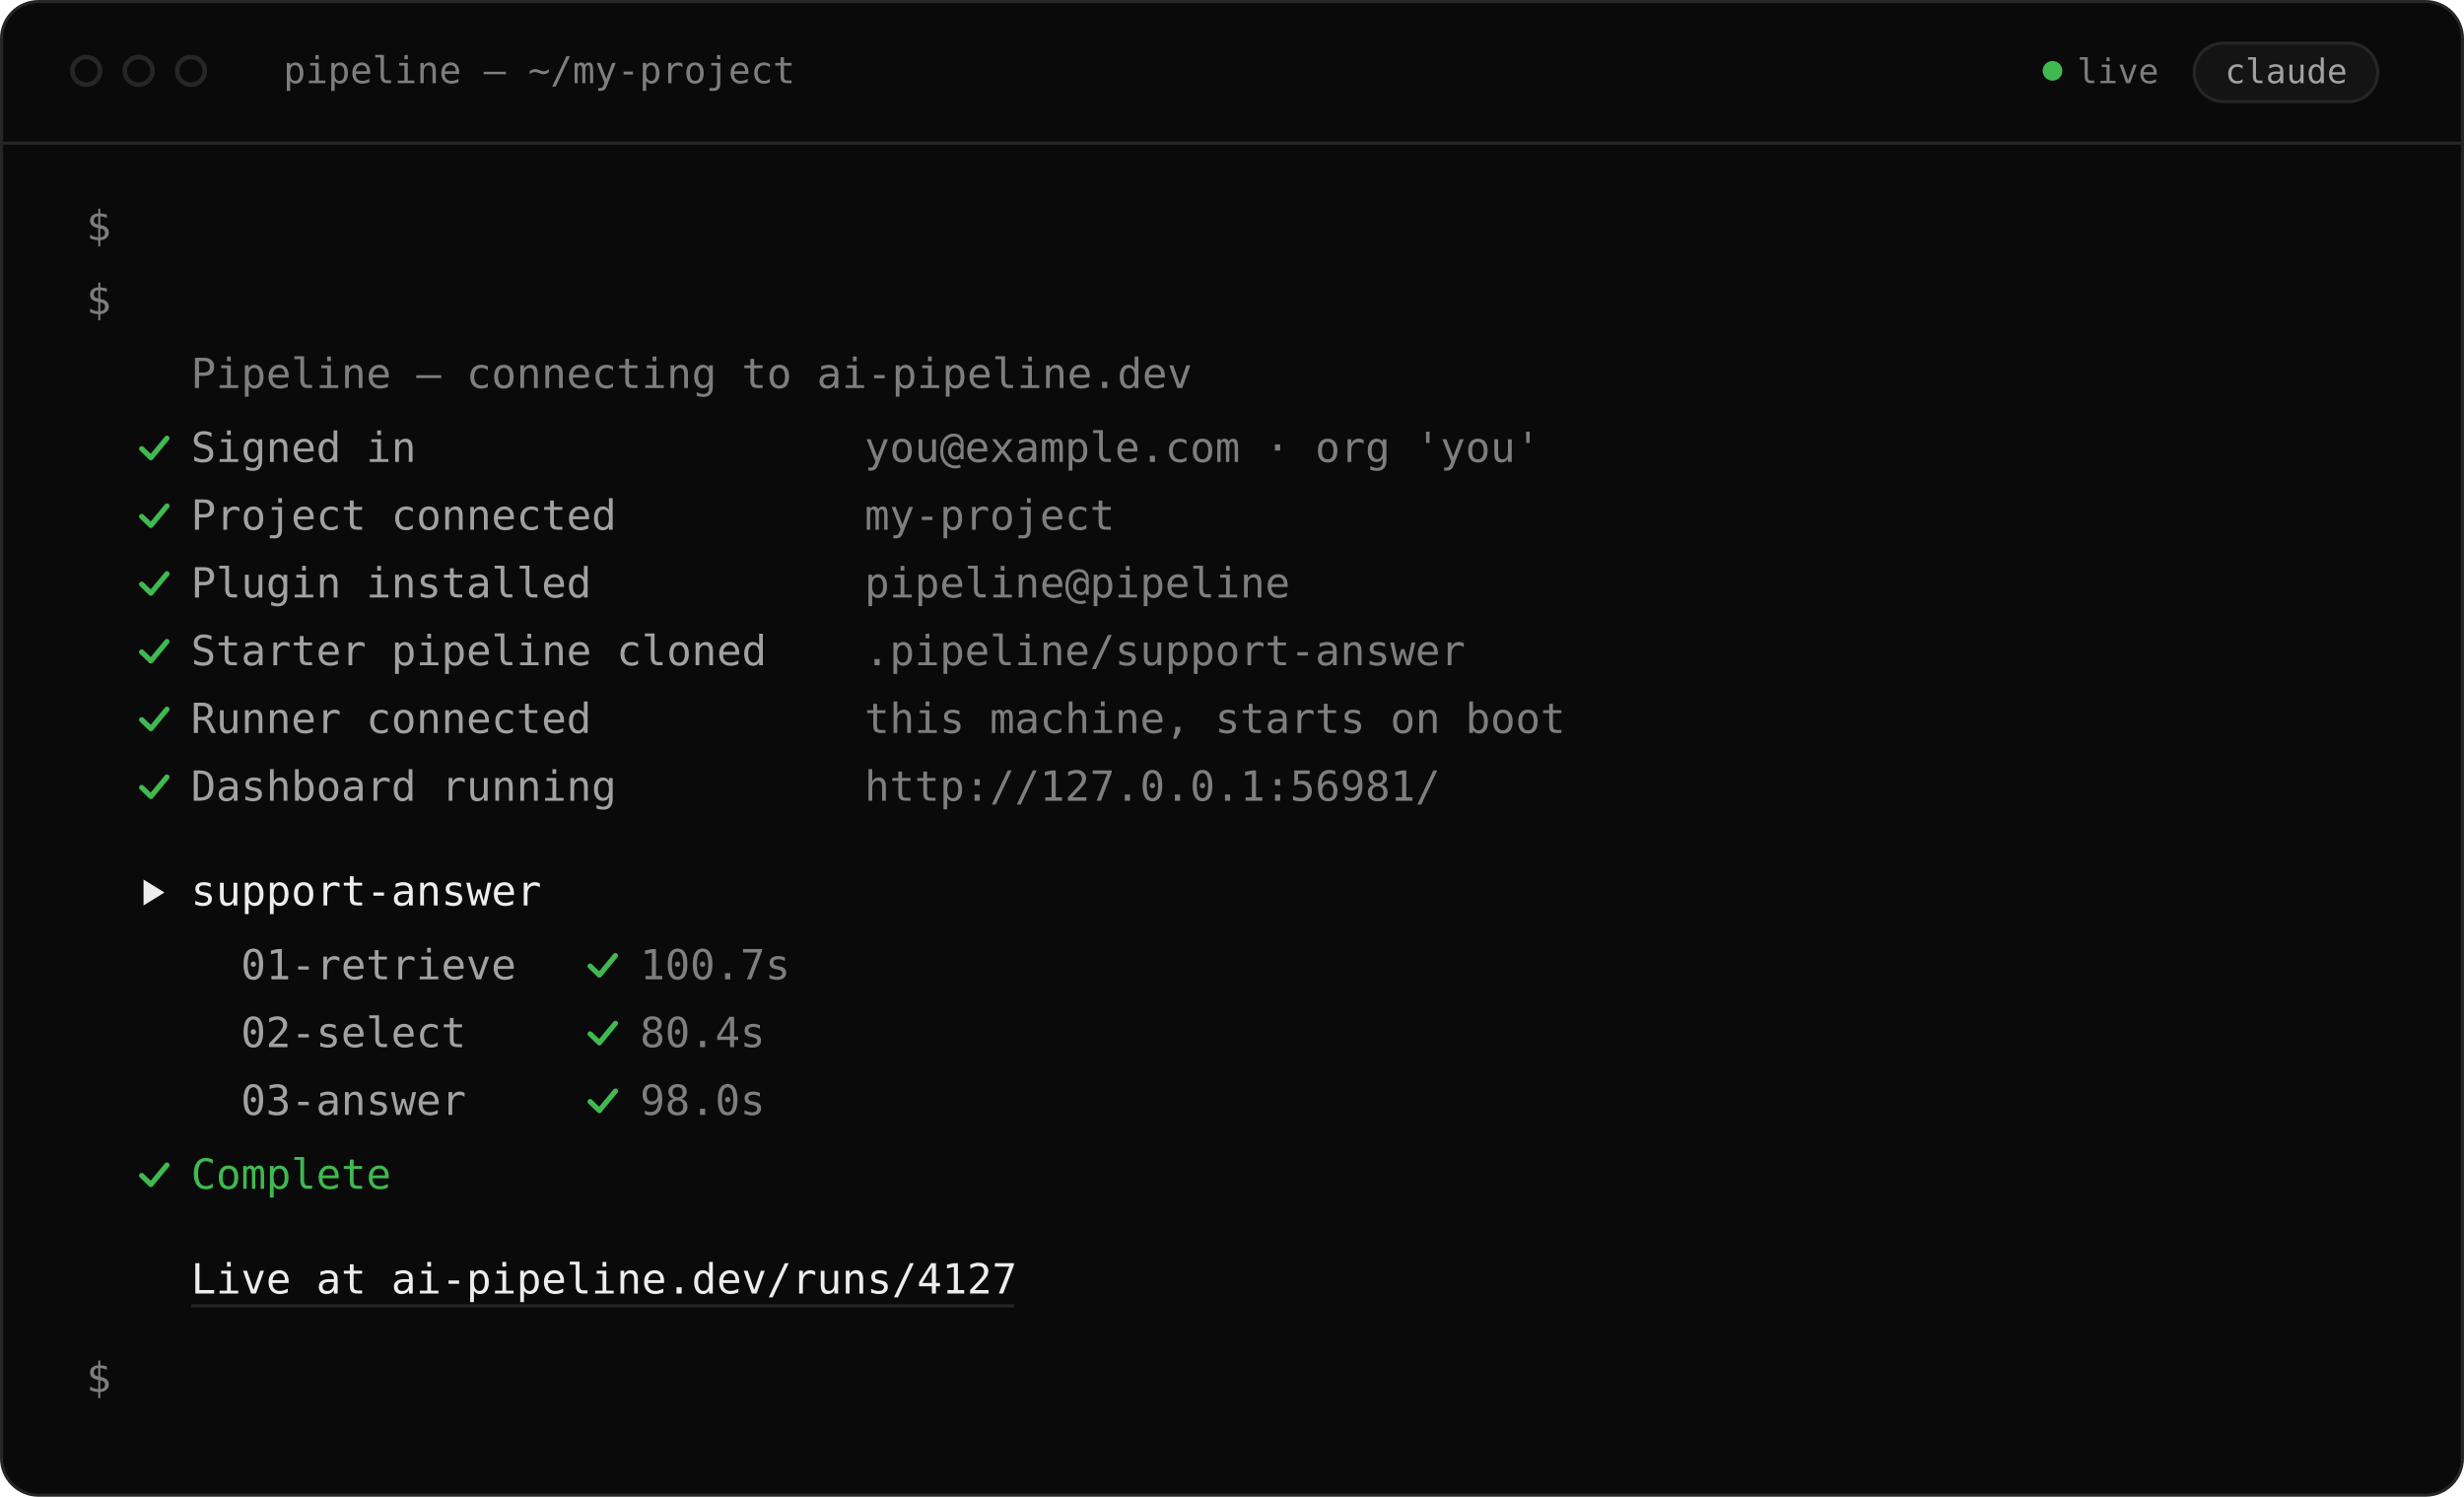
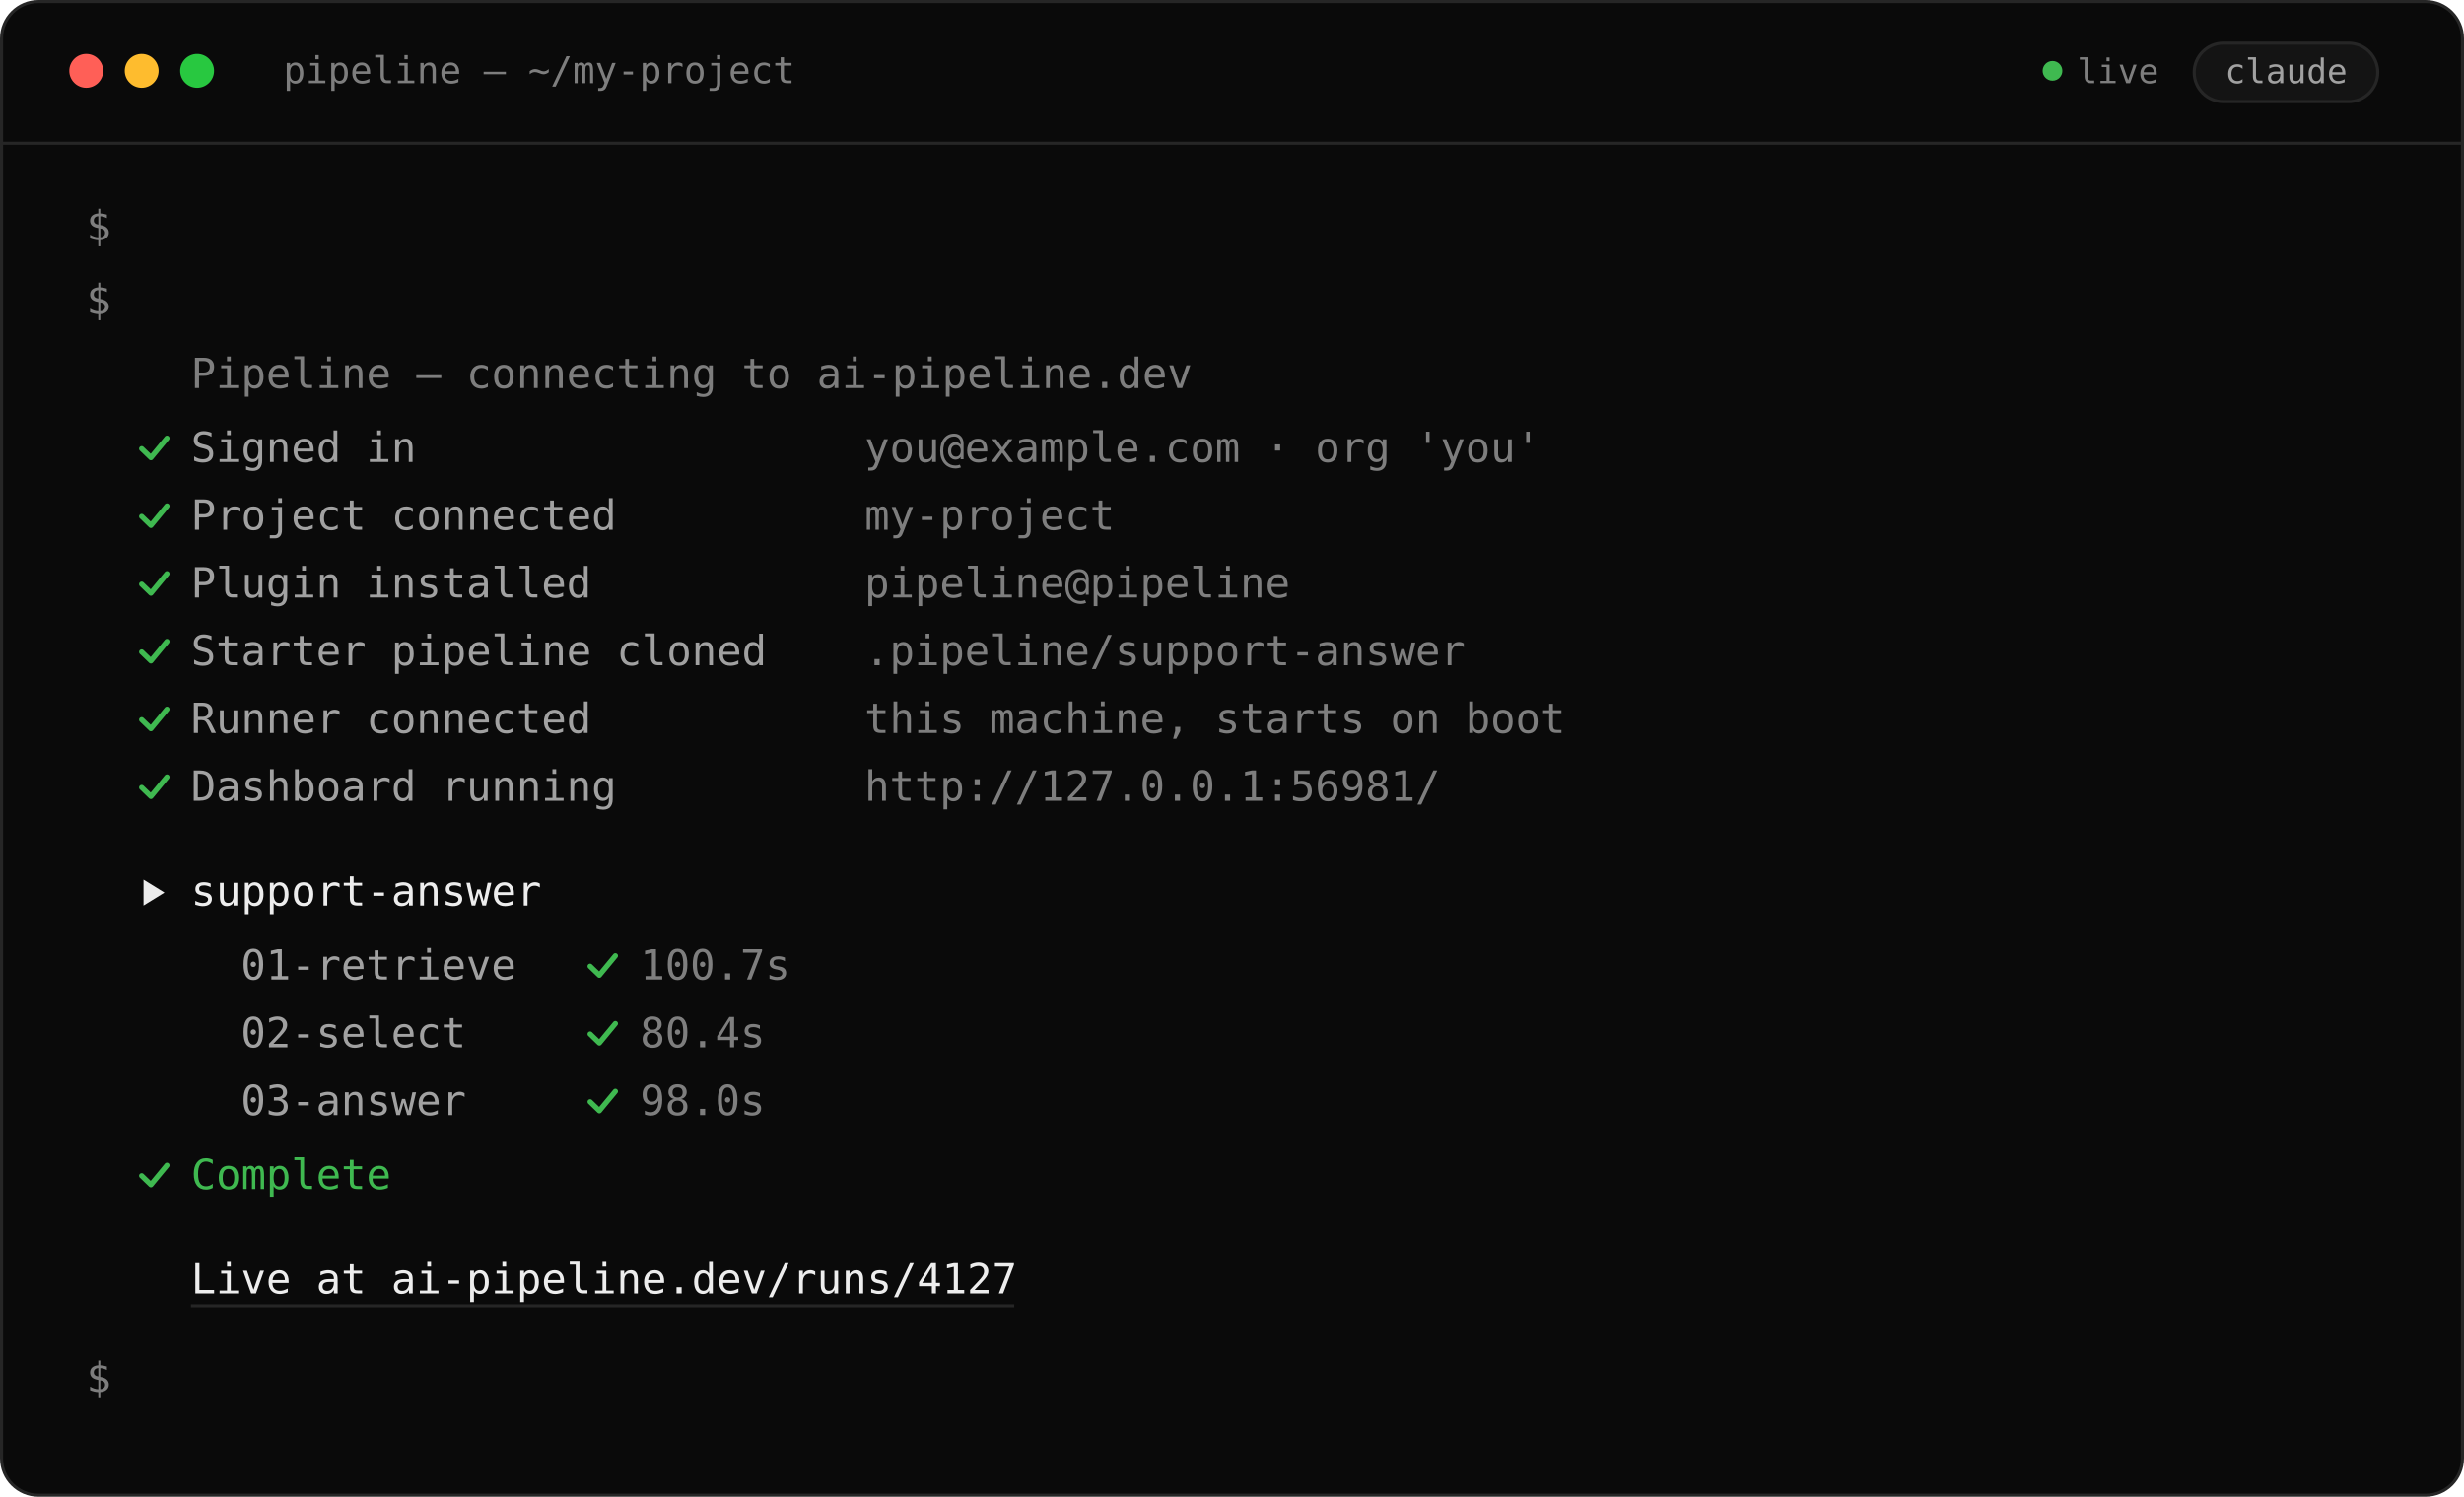
<svg xmlns="http://www.w3.org/2000/svg" width="800" height="486" viewBox="0 0 800 486" font-family="ui-monospace,SFMono-Regular,'SF Mono',Menlo,Consolas,'DejaVu Sans Mono',monospace" role="img" aria-label="Terminal recording of Pipeline's setup. `bun add -g @baizor/pipeline` then `pipeline init` signs in, connects the project, installs the plugin, clones the support-answer starter pipeline, enrols this machine as a runner and starts the local dashboard; then the starter pipeline runs its three steps to completion and the run appears on ai-pipeline.dev.">
  <defs>
    <clipPath id="p0">
      <rect x="43.2" y="64.5" height="20.25" width="0">
        <animate attributeName="width" dur="30s" repeatCount="indefinite" calcMode="discrete" keyTimes="0;0.017;0.018;0.02;0.022;0.024;0.025;0.027;0.029;0.03;0.032;0.034;0.036;0.037;0.039;0.041;0.043;0.044;0.046;0.048;0.05;0.051;0.053;0.055;0.056;0.058;0.06;0.062;0.063;1" values="0;0;10.1;18.2;26.3;34.4;42.5;50.6;58.7;66.8;74.9;83;91.1;99.2;107.3;115.4;123.5;131.6;139.7;147.8;155.9;164;172.1;180.2;188.3;196.4;204.5;212.6;220.7;220.7" />
      </rect>
    </clipPath>
    <clipPath id="p1">
      <rect x="43.2" y="88.5" height="20.25" width="0">
        <animate attributeName="width" dur="30s" repeatCount="indefinite" calcMode="discrete" keyTimes="0;0.087;0.089;0.091;0.093;0.095;0.097;0.099;0.101;0.103;0.105;0.107;0.109;0.111;0.113;1" values="0;0;10.1;18.2;26.3;34.4;42.5;50.6;58.7;66.8;74.9;83;91.1;99.2;107.3;107.3" />
      </rect>
    </clipPath>
  </defs>
  <rect x="0.5" y="0.5" width="799" height="485" rx="12" fill="#0a0a0a" stroke="#262626" />
  <path d="M0.5 46.5 H799.5" stroke="#262626" />
-   <circle cx="28" cy="23" r="4.5" fill="none" stroke="#262626" stroke-width="1.5" />
-   <circle cx="45" cy="23" r="4.5" fill="none" stroke="#262626" stroke-width="1.5" />
-   <circle cx="62" cy="23" r="4.5" fill="none" stroke="#262626" stroke-width="1.5" />
+   <circle cx="28" cy="23" r="5.5" fill="#ff5f57" />
+   <circle cx="46" cy="23" r="5.5" fill="#febc2e" />
+   <circle cx="64" cy="23" r="5.5" fill="#28c840" />
  <text x="92" y="27" fill="#7e7e7e" font-size="12" font-family="ui-monospace,SFMono-Regular,'SF Mono',Menlo,Consolas,'DejaVu Sans Mono',monospace" font-weight="400" textLength="165.6" lengthAdjust="spacingAndGlyphs">pipeline — ~/my-project</text>
  <rect x="712.4" y="14" width="59.6" height="19" rx="9.5" fill="#141414" stroke="#262626" />
  <text x="722.4" y="27" fill="#a1a1a1" font-size="11" font-family="ui-monospace,SFMono-Regular,'SF Mono',Menlo,Consolas,'DejaVu Sans Mono',monospace" font-weight="400" textLength="39.6" lengthAdjust="spacingAndGlyphs">claude</text>
  <circle cx="666.4" cy="23" r="3.2" fill="#3fb950">
    <animate attributeName="opacity" values="1;0.3;1" dur="1.8s" repeatCount="indefinite" />
  </circle>
  <text x="674.4" y="27" fill="#7e7e7e" font-size="11" font-family="ui-monospace,SFMono-Regular,'SF Mono',Menlo,Consolas,'DejaVu Sans Mono',monospace" font-weight="400" textLength="26.4" lengthAdjust="spacingAndGlyphs">live</text>
  <g>
    <animate attributeName="opacity" dur="30s" repeatCount="indefinite" keyTimes="0;0.013;0.023;0.947;0.97;1" values="0;0;1;1;0;0" />
    <text x="28" y="78" fill="#7e7e7e" font-size="13.5" font-family="ui-monospace,SFMono-Regular,'SF Mono',Menlo,Consolas,'DejaVu Sans Mono',monospace" font-weight="400" textLength="8.1" lengthAdjust="spacingAndGlyphs">$</text>
    <g clip-path="url(#p0)">
      <text x="44.2" y="78" fill="#ededed" font-size="13.5" font-family="ui-monospace,SFMono-Regular,'SF Mono',Menlo,Consolas,'DejaVu Sans Mono',monospace" font-weight="500" textLength="218.7" lengthAdjust="spacingAndGlyphs">bun add -g @baizor/pipeline</text>
    </g>
  </g>
  <rect y="66" width="8.1" height="14.5" fill="#ededed" opacity="0" x="44.2">
    <animate attributeName="x" dur="30s" repeatCount="indefinite" calcMode="discrete" keyTimes="0;0.017;0.018;0.02;0.022;0.024;0.025;0.027;0.029;0.03;0.032;0.034;0.036;0.037;0.039;0.041;0.043;0.044;0.046;0.048;0.05;0.051;0.053;0.055;0.056;0.058;0.06;0.062;0.063;1" values="44.2;44.2;52.3;60.4;68.5;76.6;84.7;92.8;100.9;109;117.1;125.2;133.3;141.4;149.5;157.6;165.7;173.8;181.9;190;198.1;206.2;214.3;222.4;230.5;238.6;246.7;254.8;262.9;262.9" />
    <animate attributeName="opacity" dur="30s" repeatCount="indefinite" keyTimes="0;0.015;0.017;0.078;0.08;1" values="0;0;0.85;0.85;0;0" />
  </rect>
  <g>
    <animate attributeName="opacity" dur="30s" repeatCount="indefinite" keyTimes="0;0.083;0.093;0.947;0.97;1" values="0;0;1;1;0;0" />
    <text x="28" y="102" fill="#7e7e7e" font-size="13.5" font-family="ui-monospace,SFMono-Regular,'SF Mono',Menlo,Consolas,'DejaVu Sans Mono',monospace" font-weight="400" textLength="8.1" lengthAdjust="spacingAndGlyphs">$</text>
    <g clip-path="url(#p1)">
      <text x="44.2" y="102" fill="#ededed" font-size="13.5" font-family="ui-monospace,SFMono-Regular,'SF Mono',Menlo,Consolas,'DejaVu Sans Mono',monospace" font-weight="500" textLength="105.3" lengthAdjust="spacingAndGlyphs">pipeline init</text>
    </g>
  </g>
  <rect y="90" width="8.1" height="14.5" fill="#ededed" opacity="0" x="44.2">
    <animate attributeName="x" dur="30s" repeatCount="indefinite" calcMode="discrete" keyTimes="0;0.087;0.089;0.091;0.093;0.095;0.097;0.099;0.101;0.103;0.105;0.107;0.109;0.111;0.113;1" values="44.2;44.2;52.3;60.4;68.5;76.6;84.7;92.8;100.9;109;117.1;125.2;133.3;141.4;149.5;149.5" />
    <animate attributeName="opacity" dur="30s" repeatCount="indefinite" keyTimes="0;0.085;0.087;0.128;0.13;1" values="0;0;0.85;0.85;0;0" />
  </rect>
  <g>
    <animate attributeName="opacity" dur="30s" repeatCount="indefinite" keyTimes="0;0.13;0.139;0.947;0.97;1" values="0;0;1;1;0;0" />
    <text x="62" y="126" fill="#7e7e7e" font-size="13.5" font-family="ui-monospace,SFMono-Regular,'SF Mono',Menlo,Consolas,'DejaVu Sans Mono',monospace" font-weight="400" textLength="324" lengthAdjust="spacingAndGlyphs">Pipeline — connecting to ai-pipeline.dev</text>
  </g>
  <g>
    <animate attributeName="opacity" dur="30s" repeatCount="indefinite" keyTimes="0;0.16;0.169;0.947;0.97;1" values="0;0;1;1;0;0" />
    <path transform="translate(46,141.4)" d="M0 4.3 L3 7.2 L8.2 0.9" fill="none" stroke="#3fb950" stroke-width="1.7" stroke-linecap="round" stroke-linejoin="round" />
    <text x="62" y="150" fill="#a1a1a1" font-size="13.5" font-family="ui-monospace,SFMono-Regular,'SF Mono',Menlo,Consolas,'DejaVu Sans Mono',monospace" font-weight="400" textLength="72.9" lengthAdjust="spacingAndGlyphs">Signed in</text>
    <text x="280.7" y="150" fill="#7e7e7e" font-size="13.5" font-family="ui-monospace,SFMono-Regular,'SF Mono',Menlo,Consolas,'DejaVu Sans Mono',monospace" font-weight="400" textLength="218.7" lengthAdjust="spacingAndGlyphs">you@example.com · org 'you'</text>
  </g>
  <g>
    <animate attributeName="opacity" dur="30s" repeatCount="indefinite" keyTimes="0;0.187;0.196;0.947;0.97;1" values="0;0;1;1;0;0" />
    <path transform="translate(46,163.4)" d="M0 4.3 L3 7.2 L8.2 0.9" fill="none" stroke="#3fb950" stroke-width="1.7" stroke-linecap="round" stroke-linejoin="round" />
    <text x="62" y="172" fill="#a1a1a1" font-size="13.5" font-family="ui-monospace,SFMono-Regular,'SF Mono',Menlo,Consolas,'DejaVu Sans Mono',monospace" font-weight="400" textLength="137.7" lengthAdjust="spacingAndGlyphs">Project connected</text>
    <text x="280.7" y="172" fill="#7e7e7e" font-size="13.5" font-family="ui-monospace,SFMono-Regular,'SF Mono',Menlo,Consolas,'DejaVu Sans Mono',monospace" font-weight="400" textLength="81" lengthAdjust="spacingAndGlyphs">my-project</text>
  </g>
  <g>
    <animate attributeName="opacity" dur="30s" repeatCount="indefinite" keyTimes="0;0.217;0.226;0.947;0.97;1" values="0;0;1;1;0;0" />
    <path transform="translate(46,185.4)" d="M0 4.3 L3 7.2 L8.2 0.9" fill="none" stroke="#3fb950" stroke-width="1.7" stroke-linecap="round" stroke-linejoin="round" />
    <text x="62" y="194" fill="#a1a1a1" font-size="13.5" font-family="ui-monospace,SFMono-Regular,'SF Mono',Menlo,Consolas,'DejaVu Sans Mono',monospace" font-weight="400" textLength="129.6" lengthAdjust="spacingAndGlyphs">Plugin installed</text>
    <text x="280.7" y="194" fill="#7e7e7e" font-size="13.5" font-family="ui-monospace,SFMono-Regular,'SF Mono',Menlo,Consolas,'DejaVu Sans Mono',monospace" font-weight="400" textLength="137.7" lengthAdjust="spacingAndGlyphs">pipeline@pipeline</text>
  </g>
  <g>
    <animate attributeName="opacity" dur="30s" repeatCount="indefinite" keyTimes="0;0.247;0.256;0.947;0.97;1" values="0;0;1;1;0;0" />
    <path transform="translate(46,207.4)" d="M0 4.3 L3 7.2 L8.2 0.9" fill="none" stroke="#3fb950" stroke-width="1.7" stroke-linecap="round" stroke-linejoin="round" />
    <text x="62" y="216" fill="#a1a1a1" font-size="13.5" font-family="ui-monospace,SFMono-Regular,'SF Mono',Menlo,Consolas,'DejaVu Sans Mono',monospace" font-weight="400" textLength="186.3" lengthAdjust="spacingAndGlyphs">Starter pipeline cloned</text>
    <text x="280.7" y="216" fill="#7e7e7e" font-size="13.5" font-family="ui-monospace,SFMono-Regular,'SF Mono',Menlo,Consolas,'DejaVu Sans Mono',monospace" font-weight="400" textLength="194.4" lengthAdjust="spacingAndGlyphs">.pipeline/support-answer</text>
  </g>
  <g>
    <animate attributeName="opacity" dur="30s" repeatCount="indefinite" keyTimes="0;0.277;0.286;0.947;0.97;1" values="0;0;1;1;0;0" />
    <path transform="translate(46,229.4)" d="M0 4.3 L3 7.2 L8.2 0.9" fill="none" stroke="#3fb950" stroke-width="1.7" stroke-linecap="round" stroke-linejoin="round" />
    <text x="62" y="238" fill="#a1a1a1" font-size="13.5" font-family="ui-monospace,SFMono-Regular,'SF Mono',Menlo,Consolas,'DejaVu Sans Mono',monospace" font-weight="400" textLength="129.6" lengthAdjust="spacingAndGlyphs">Runner connected</text>
    <text x="280.7" y="238" fill="#7e7e7e" font-size="13.5" font-family="ui-monospace,SFMono-Regular,'SF Mono',Menlo,Consolas,'DejaVu Sans Mono',monospace" font-weight="400" textLength="226.8" lengthAdjust="spacingAndGlyphs">this machine, starts on boot</text>
  </g>
  <g>
    <animate attributeName="opacity" dur="30s" repeatCount="indefinite" keyTimes="0;0.307;0.316;0.947;0.97;1" values="0;0;1;1;0;0" />
    <path transform="translate(46,251.4)" d="M0 4.3 L3 7.2 L8.2 0.9" fill="none" stroke="#3fb950" stroke-width="1.7" stroke-linecap="round" stroke-linejoin="round" />
    <text x="62" y="260" fill="#a1a1a1" font-size="13.5" font-family="ui-monospace,SFMono-Regular,'SF Mono',Menlo,Consolas,'DejaVu Sans Mono',monospace" font-weight="400" textLength="137.7" lengthAdjust="spacingAndGlyphs">Dashboard running</text>
    <text x="280.7" y="260" fill="#7e7e7e" font-size="13.5" font-family="ui-monospace,SFMono-Regular,'SF Mono',Menlo,Consolas,'DejaVu Sans Mono',monospace" font-weight="400" textLength="186.3" lengthAdjust="spacingAndGlyphs">http://127.0.0.1:56981/</text>
  </g>
  <g>
    <animate attributeName="opacity" dur="30s" repeatCount="indefinite" keyTimes="0;0.347;0.356;0.947;0.97;1" values="0;0;1;1;0;0" />
    <path transform="translate(46,285.6)" d="M0.6 0 L7.4 4.2 L0.6 8.4 Z" fill="#ededed" />
    <text x="62" y="294" fill="#ededed" font-size="13.5" font-family="ui-monospace,SFMono-Regular,'SF Mono',Menlo,Consolas,'DejaVu Sans Mono',monospace" font-weight="500" textLength="113.4" lengthAdjust="spacingAndGlyphs">support-answer</text>
  </g>
  <g>
    <animate attributeName="opacity" dur="30s" repeatCount="indefinite" keyTimes="0;0.433;0.443;0.947;0.97;1" values="0;0;1;1;0;0" />
    <text x="78.2" y="318" fill="#a1a1a1" font-size="13.5" font-family="ui-monospace,SFMono-Regular,'SF Mono',Menlo,Consolas,'DejaVu Sans Mono',monospace" font-weight="400" textLength="89.1" lengthAdjust="spacingAndGlyphs">01-retrieve</text>
    <path transform="translate(191.6,309.4)" d="M0 4.3 L3 7.2 L8.2 0.9" fill="none" stroke="#3fb950" stroke-width="1.7" stroke-linecap="round" stroke-linejoin="round" />
    <text x="207.8" y="318" fill="#7e7e7e" font-size="13.5" font-family="ui-monospace,SFMono-Regular,'SF Mono',Menlo,Consolas,'DejaVu Sans Mono',monospace" font-weight="400" textLength="48.6" lengthAdjust="spacingAndGlyphs">100.7s</text>
  </g>
  <g>
    <animate attributeName="opacity" dur="30s" repeatCount="indefinite" keyTimes="0;0.54;0.549;0.947;0.97;1" values="0;0;1;1;0;0" />
    <text x="78.2" y="340" fill="#a1a1a1" font-size="13.5" font-family="ui-monospace,SFMono-Regular,'SF Mono',Menlo,Consolas,'DejaVu Sans Mono',monospace" font-weight="400" textLength="72.9" lengthAdjust="spacingAndGlyphs">02-select</text>
    <path transform="translate(191.6,331.4)" d="M0 4.3 L3 7.2 L8.2 0.9" fill="none" stroke="#3fb950" stroke-width="1.7" stroke-linecap="round" stroke-linejoin="round" />
    <text x="207.8" y="340" fill="#7e7e7e" font-size="13.5" font-family="ui-monospace,SFMono-Regular,'SF Mono',Menlo,Consolas,'DejaVu Sans Mono',monospace" font-weight="400" textLength="48.6" lengthAdjust="spacingAndGlyphs"> 80.4s</text>
  </g>
  <g>
    <animate attributeName="opacity" dur="30s" repeatCount="indefinite" keyTimes="0;0.647;0.656;0.947;0.97;1" values="0;0;1;1;0;0" />
    <text x="78.2" y="362" fill="#a1a1a1" font-size="13.5" font-family="ui-monospace,SFMono-Regular,'SF Mono',Menlo,Consolas,'DejaVu Sans Mono',monospace" font-weight="400" textLength="72.9" lengthAdjust="spacingAndGlyphs">03-answer</text>
    <path transform="translate(191.6,353.4)" d="M0 4.3 L3 7.2 L8.2 0.9" fill="none" stroke="#3fb950" stroke-width="1.7" stroke-linecap="round" stroke-linejoin="round" />
    <text x="207.8" y="362" fill="#7e7e7e" font-size="13.5" font-family="ui-monospace,SFMono-Regular,'SF Mono',Menlo,Consolas,'DejaVu Sans Mono',monospace" font-weight="400" textLength="48.6" lengthAdjust="spacingAndGlyphs"> 98.0s</text>
  </g>
  <g>
    <animate attributeName="opacity" dur="30s" repeatCount="indefinite" keyTimes="0;0.68;0.689;0.947;0.97;1" values="0;0;1;1;0;0" />
    <path transform="translate(46,377.4)" d="M0 4.3 L3 7.2 L8.2 0.9" fill="none" stroke="#3fb950" stroke-width="1.7" stroke-linecap="round" stroke-linejoin="round" />
    <text x="62" y="386" fill="#3fb950" font-size="13.5" font-family="ui-monospace,SFMono-Regular,'SF Mono',Menlo,Consolas,'DejaVu Sans Mono',monospace" font-weight="500" textLength="64.8" lengthAdjust="spacingAndGlyphs">Complete</text>
  </g>
  <g>
    <animate attributeName="opacity" dur="30s" repeatCount="indefinite" keyTimes="0;0.713;0.723;0.947;0.97;1" values="0;0;1;1;0;0" />
    <text x="62" y="420" fill="#ededed" font-size="13.5" font-family="ui-monospace,SFMono-Regular,'SF Mono',Menlo,Consolas,'DejaVu Sans Mono',monospace" font-weight="400" textLength="267.3" lengthAdjust="spacingAndGlyphs">Live at ai-pipeline.dev/runs/4127</text>
    <path d="M62 424 H329.3" stroke="#262626" />
  </g>
  <rect x="44.2" y="440" width="0" height="14.5" fill="#ededed">
    <animate attributeName="opacity" dur="1.1s" repeatCount="indefinite" values="0.85;0;0.85" />
    <animate attributeName="width" dur="30s" repeatCount="indefinite" calcMode="discrete" keyTimes="0;0.74;0.947;1" values="0;8.1;0;0" />
  </rect>
  <g>
    <animate attributeName="opacity" dur="30s" repeatCount="indefinite" keyTimes="0;0.737;0.746;0.947;0.97;1" values="0;0;1;1;0;0" />
    <text x="28" y="452" fill="#7e7e7e" font-size="13.5" font-family="ui-monospace,SFMono-Regular,'SF Mono',Menlo,Consolas,'DejaVu Sans Mono',monospace" font-weight="400" textLength="8.1" lengthAdjust="spacingAndGlyphs">$</text>
  </g>
</svg>
